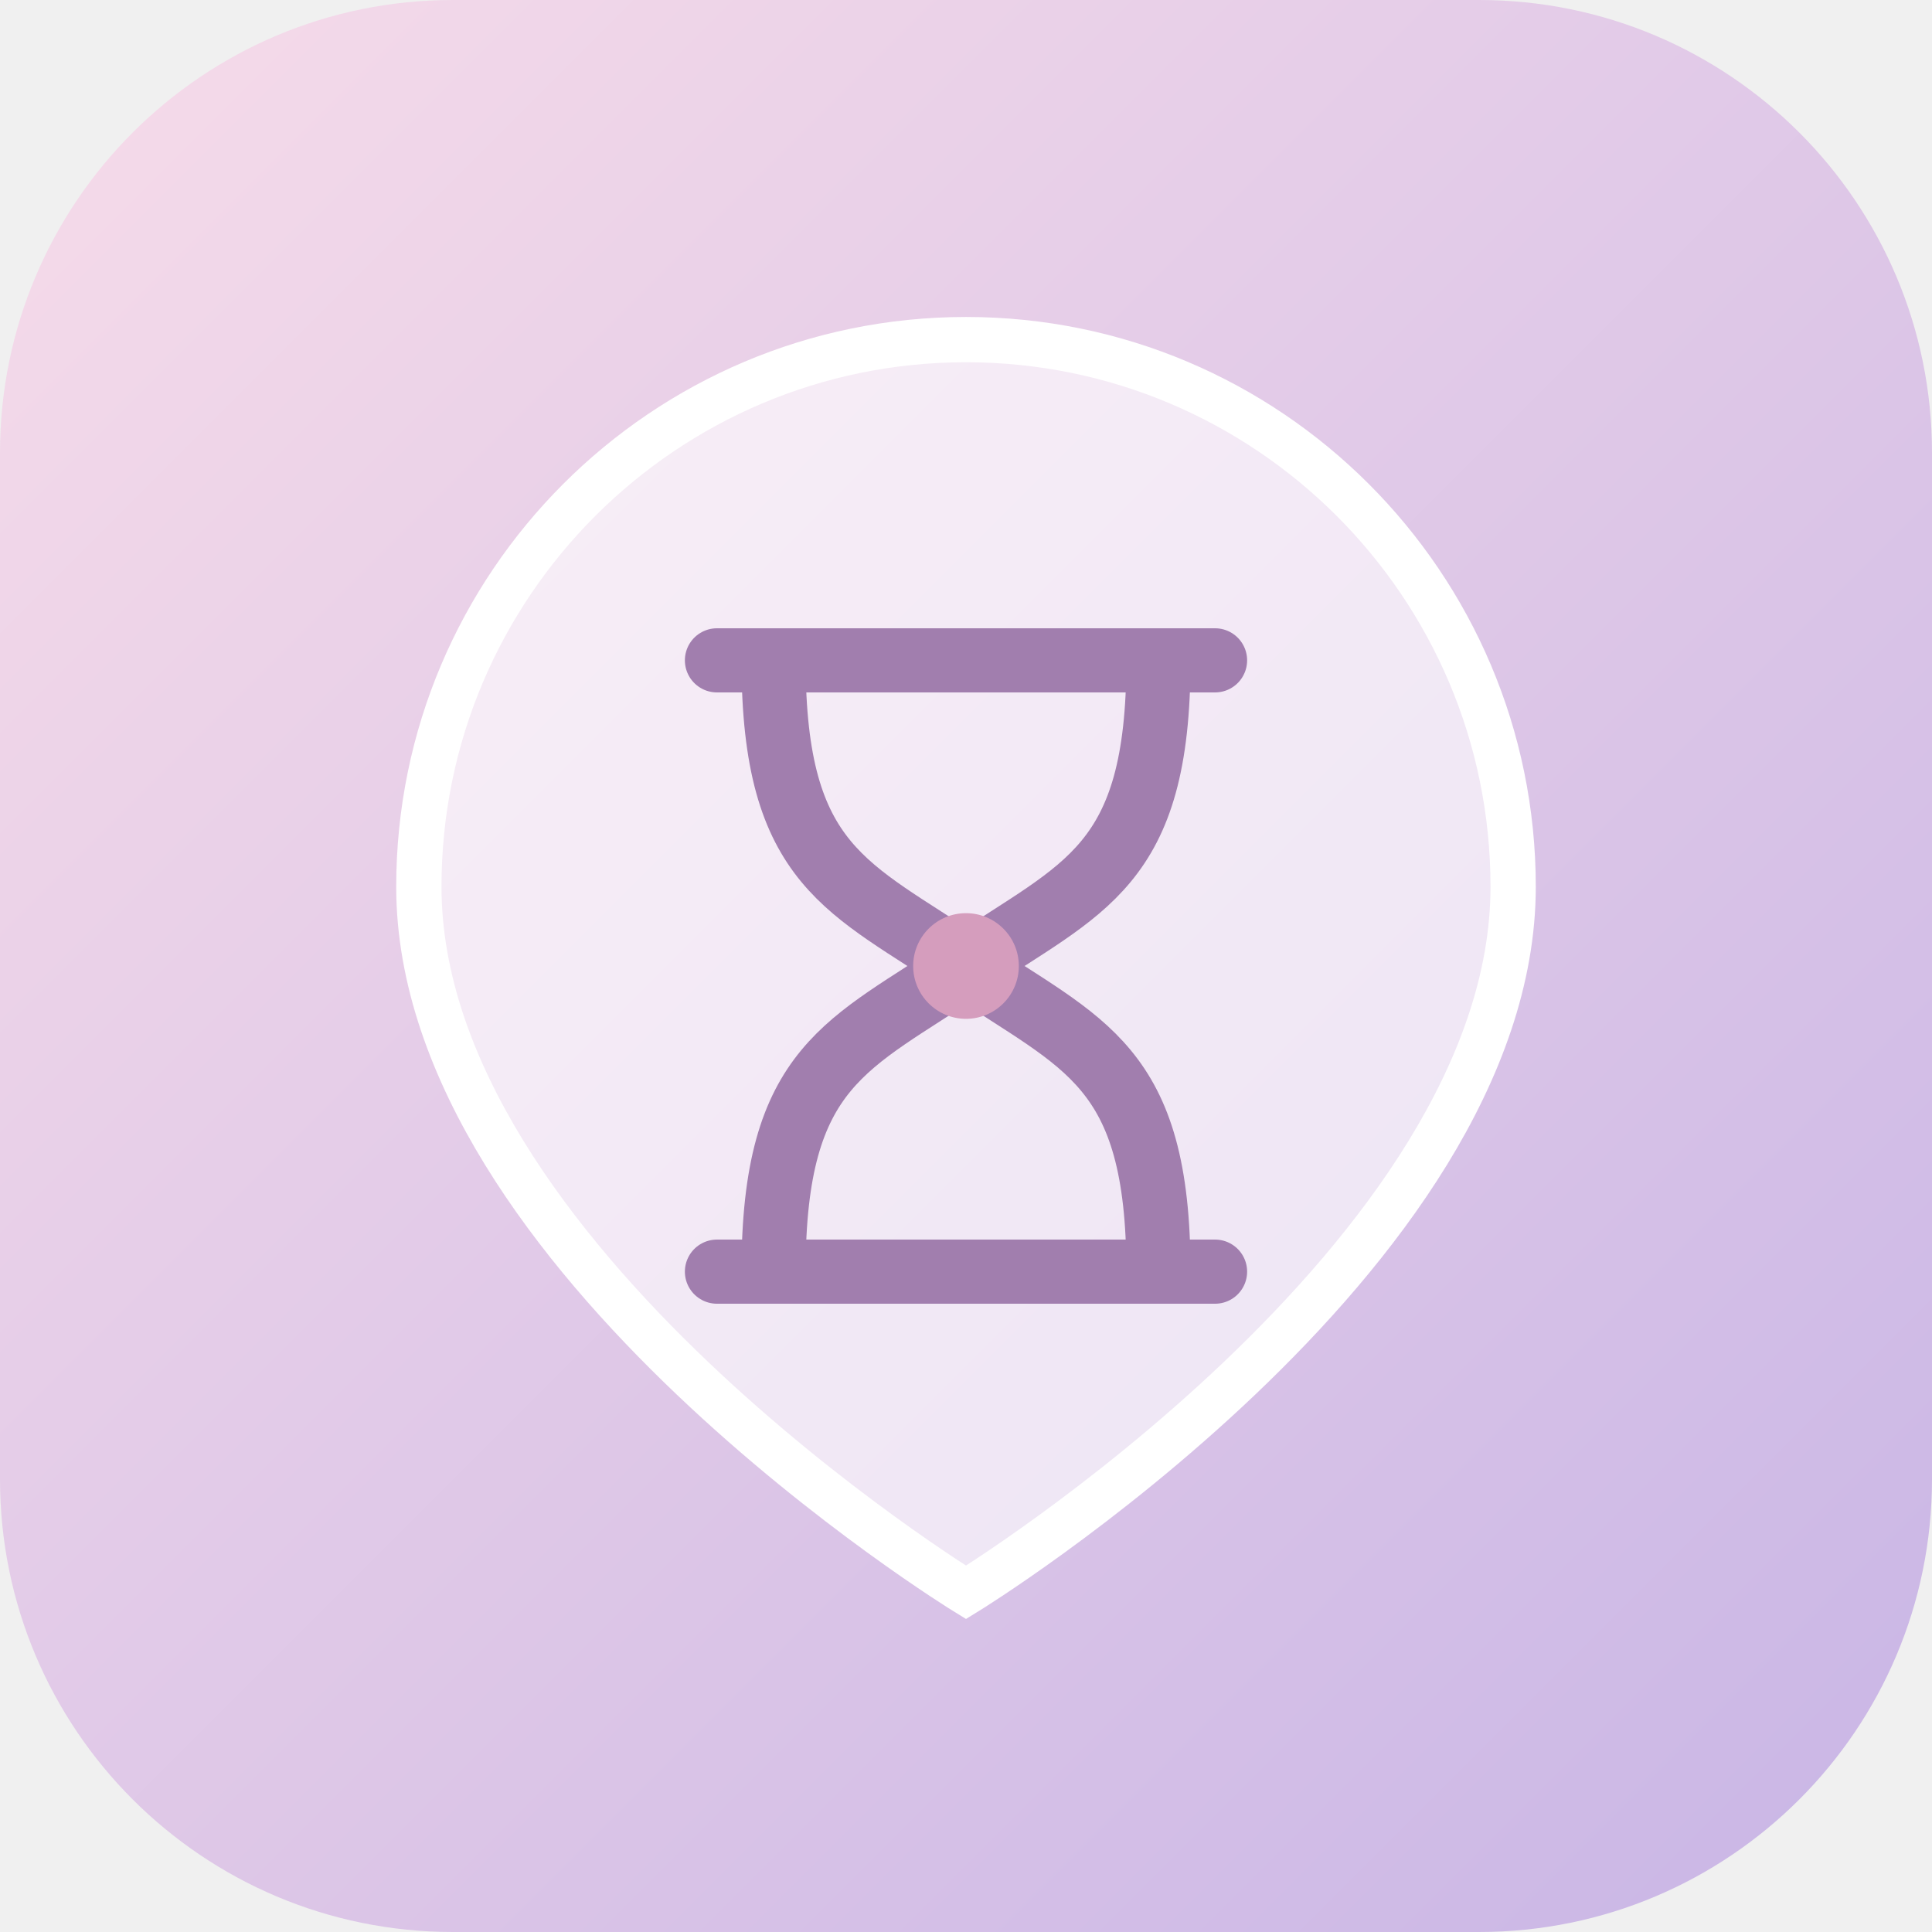
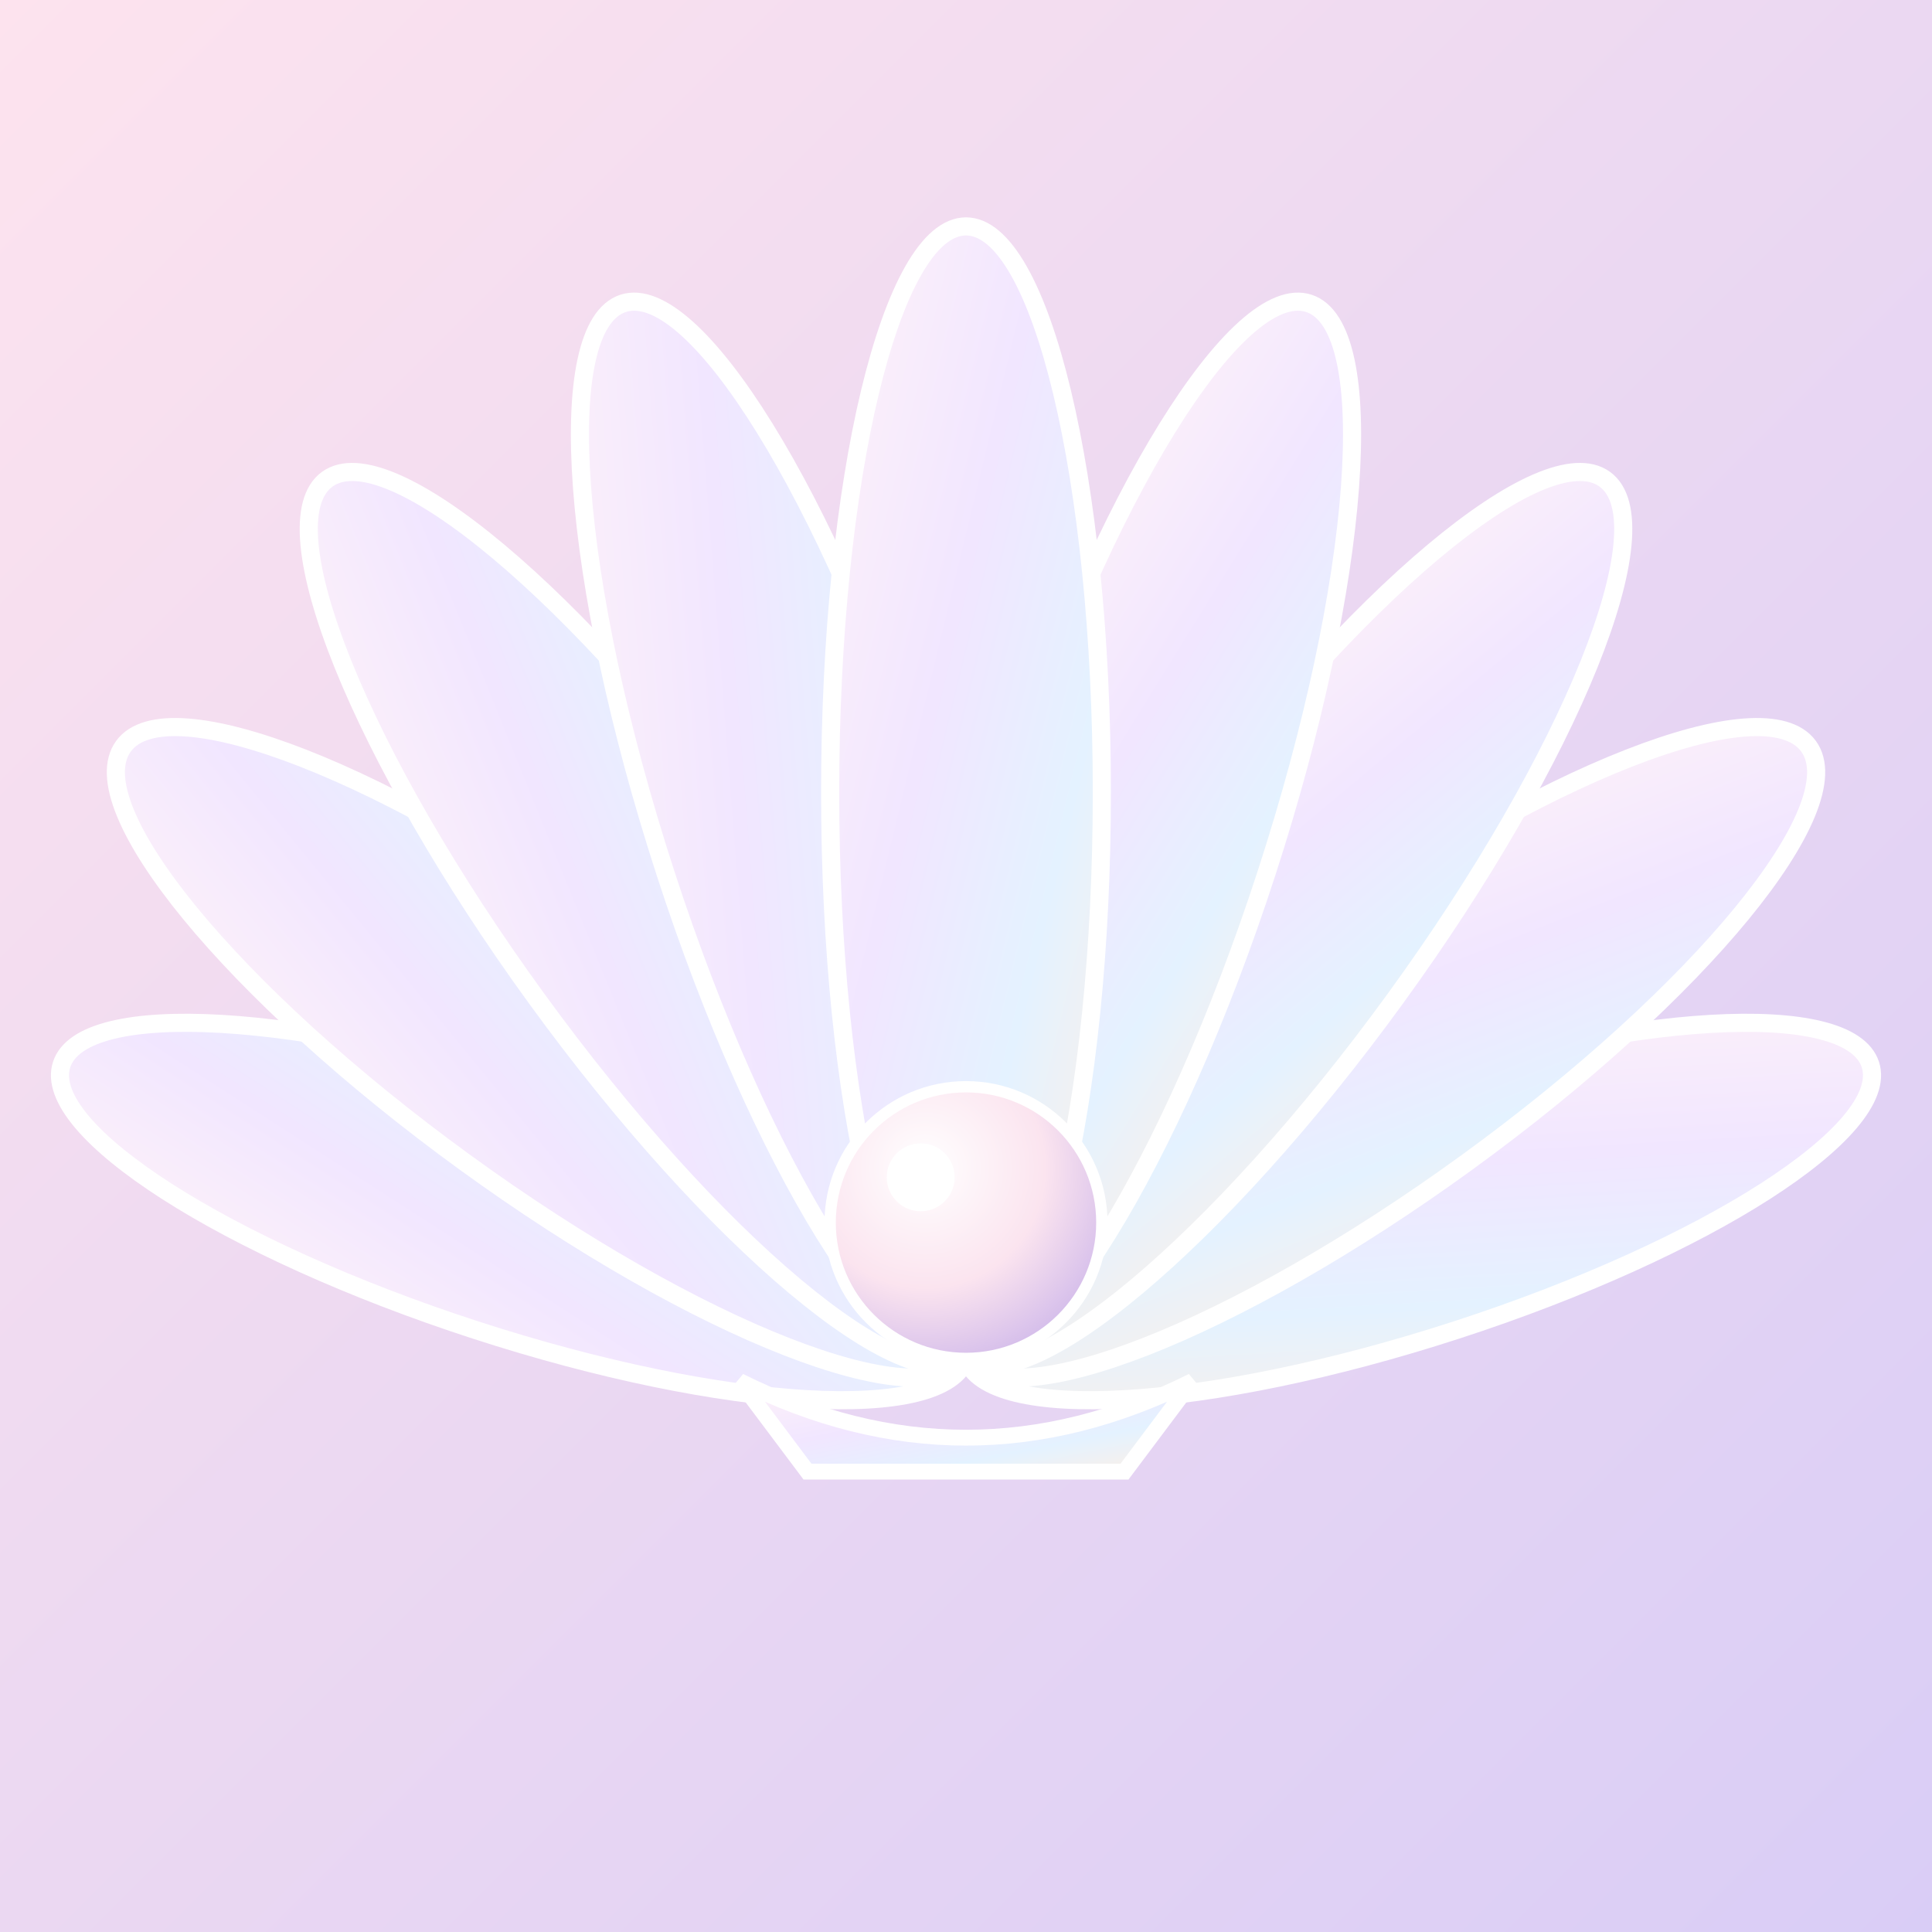
<svg xmlns="http://www.w3.org/2000/svg" viewBox="0 0 512 512">
  <defs>
-     <linearGradient id="g" x2="1" y2="1">
-       <stop stop-color="#f7dce9" />
-       <stop offset="1" stop-color="#c8b5e6" />
+     <linearGradient id="b" x1="0" y1="0" x2="1" y2="1">
+       <stop offset="0" stop-color="#fde3ee" />
+       <stop offset="1" stop-color="#d9cdf6" />
    </linearGradient>
+     <linearGradient id="i" x1="0" y1="0" x2="1" y2="1">
+       <stop offset="0" stop-color="#fff3f8" />
+       <stop offset=".4" stop-color="#f1e6ff" />
+       <stop offset=".7" stop-color="#e4f2ff" />
+       <stop offset="1" stop-color="#fff0e4" />
+     </linearGradient>
+     <radialGradient id="p" cx=".35" cy=".3" r=".8">
+       <stop offset="0" stop-color="#fff" />
+       <stop offset=".55" stop-color="#fbe4ef" />
+       <stop offset="1" stop-color="#cdb6ea" />
+     </radialGradient>
  </defs>
-   <rect width="512" height="512" rx="120" fill="url(#g)" />
-   <path d="M256 90c-80 0-145 65-145 145 0 98 145 187 145 187s145-89 145-187c0-80-65-145-145-145z" fill="#fff9" stroke="#fff" stroke-width="12" />
-   <path d="M190 175h132M205 175c0 55 20 60 51 81 31-21 51-26 51-81M205 337c0-55 20-60 51-81 31 21 51 26 51 81M190 337h132" fill="none" stroke="#a17eae" stroke-width="17" stroke-linecap="round" />
-   <circle cx="256" cy="256" r="14" fill="#d59dbd" />
+   <rect width="512" height="512" fill="url(#b)" />
+   <g transform="translate(76 66) scale(3)">
+     <g fill="url(#i)" stroke="#fff" stroke-width="1.6">
+       <ellipse cx="60" cy="56" rx="11" ry="42" transform="rotate(-72 60 98)" />
+       <ellipse cx="60" cy="56" rx="11" ry="42" transform="rotate(72 60 98)" />
+       <ellipse cx="60" cy="52" rx="12" ry="46" transform="rotate(-54 60 98)" />
+       <ellipse cx="60" cy="52" rx="12" ry="46" transform="rotate(54 60 98)" />
+       <ellipse cx="60" cy="50" rx="12" ry="48" transform="rotate(-36 60 98)" />
+       <ellipse cx="60" cy="50" rx="12" ry="48" transform="rotate(36 60 98)" />
+       <ellipse cx="60" cy="49" rx="12" ry="49" transform="rotate(-18 60 98)" />
+       <ellipse cx="60" cy="49" rx="12" ry="49" transform="rotate(18 60 98)" />
+       <ellipse cx="60" cy="48" rx="12" ry="50" />
+     </g>
+     <path d="M40 100q20 10 40 0l-6 8H46z" fill="url(#i)" stroke="#fff" stroke-width="1.4" />
+     <circle cx="60" cy="86" r="12" fill="url(#p)" stroke="#fff" />
+     <circle cx="56" cy="82" r="3" fill="#fff" />
+   </g>
</svg>
